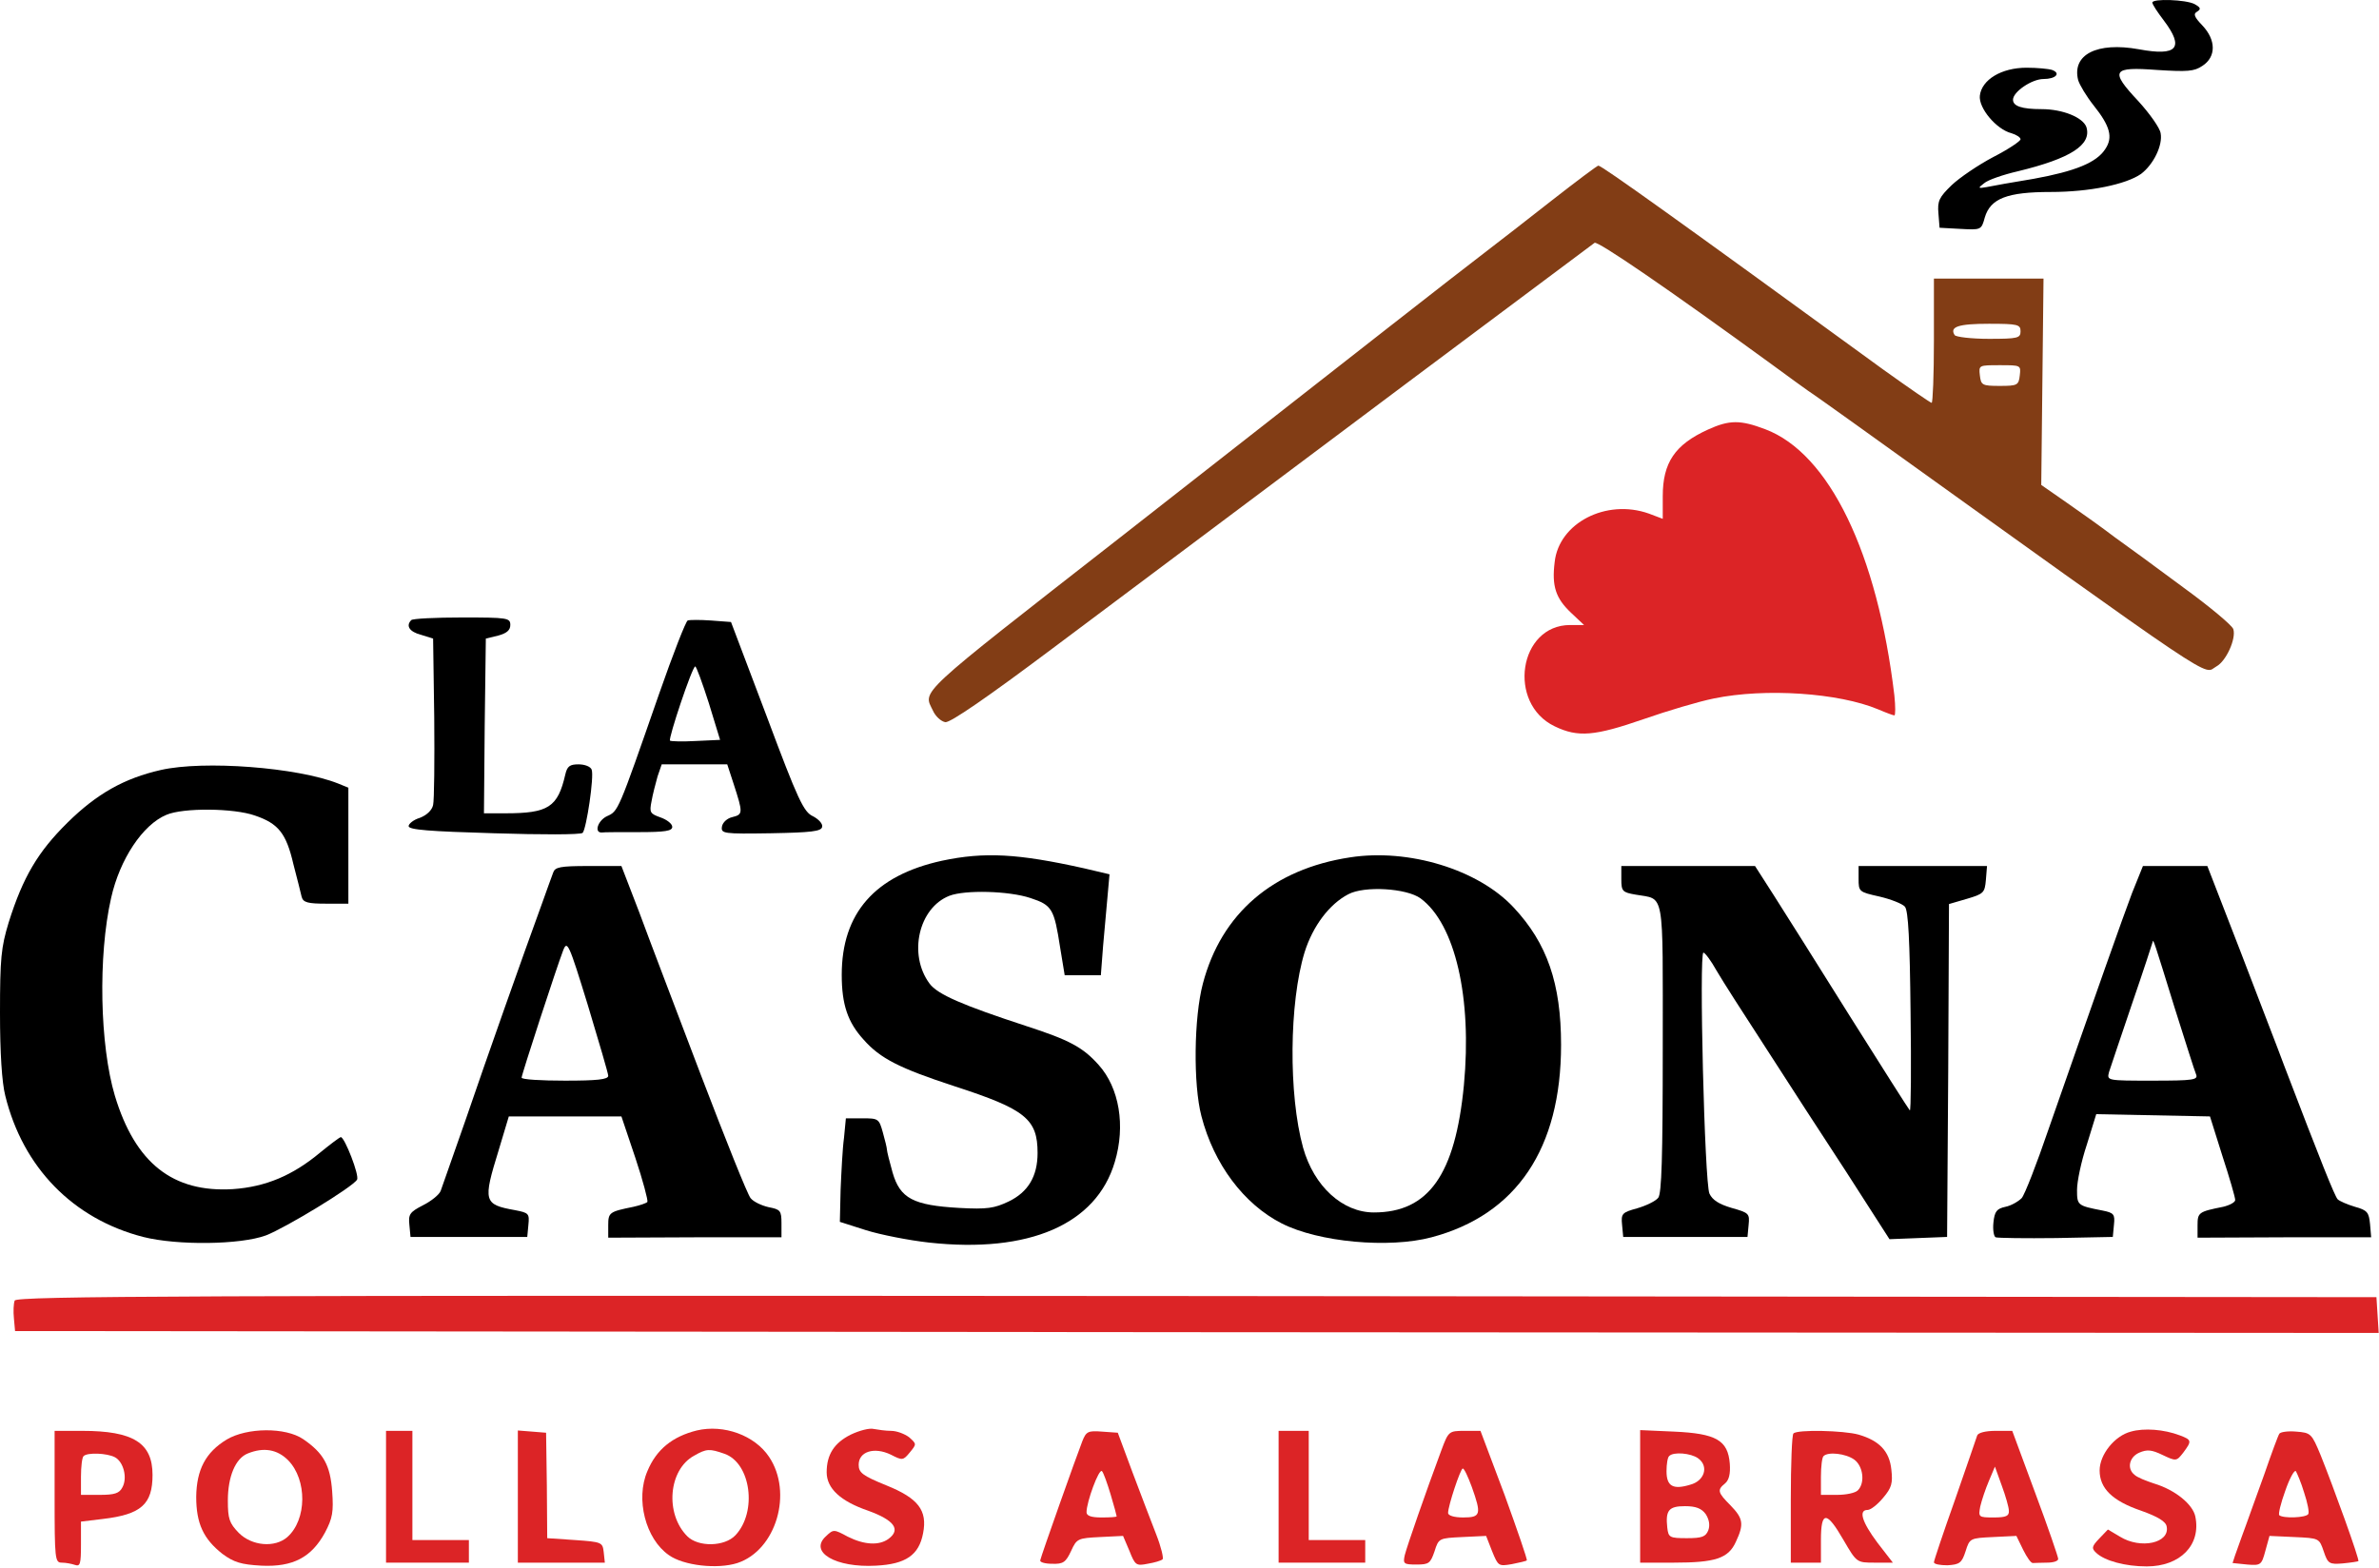
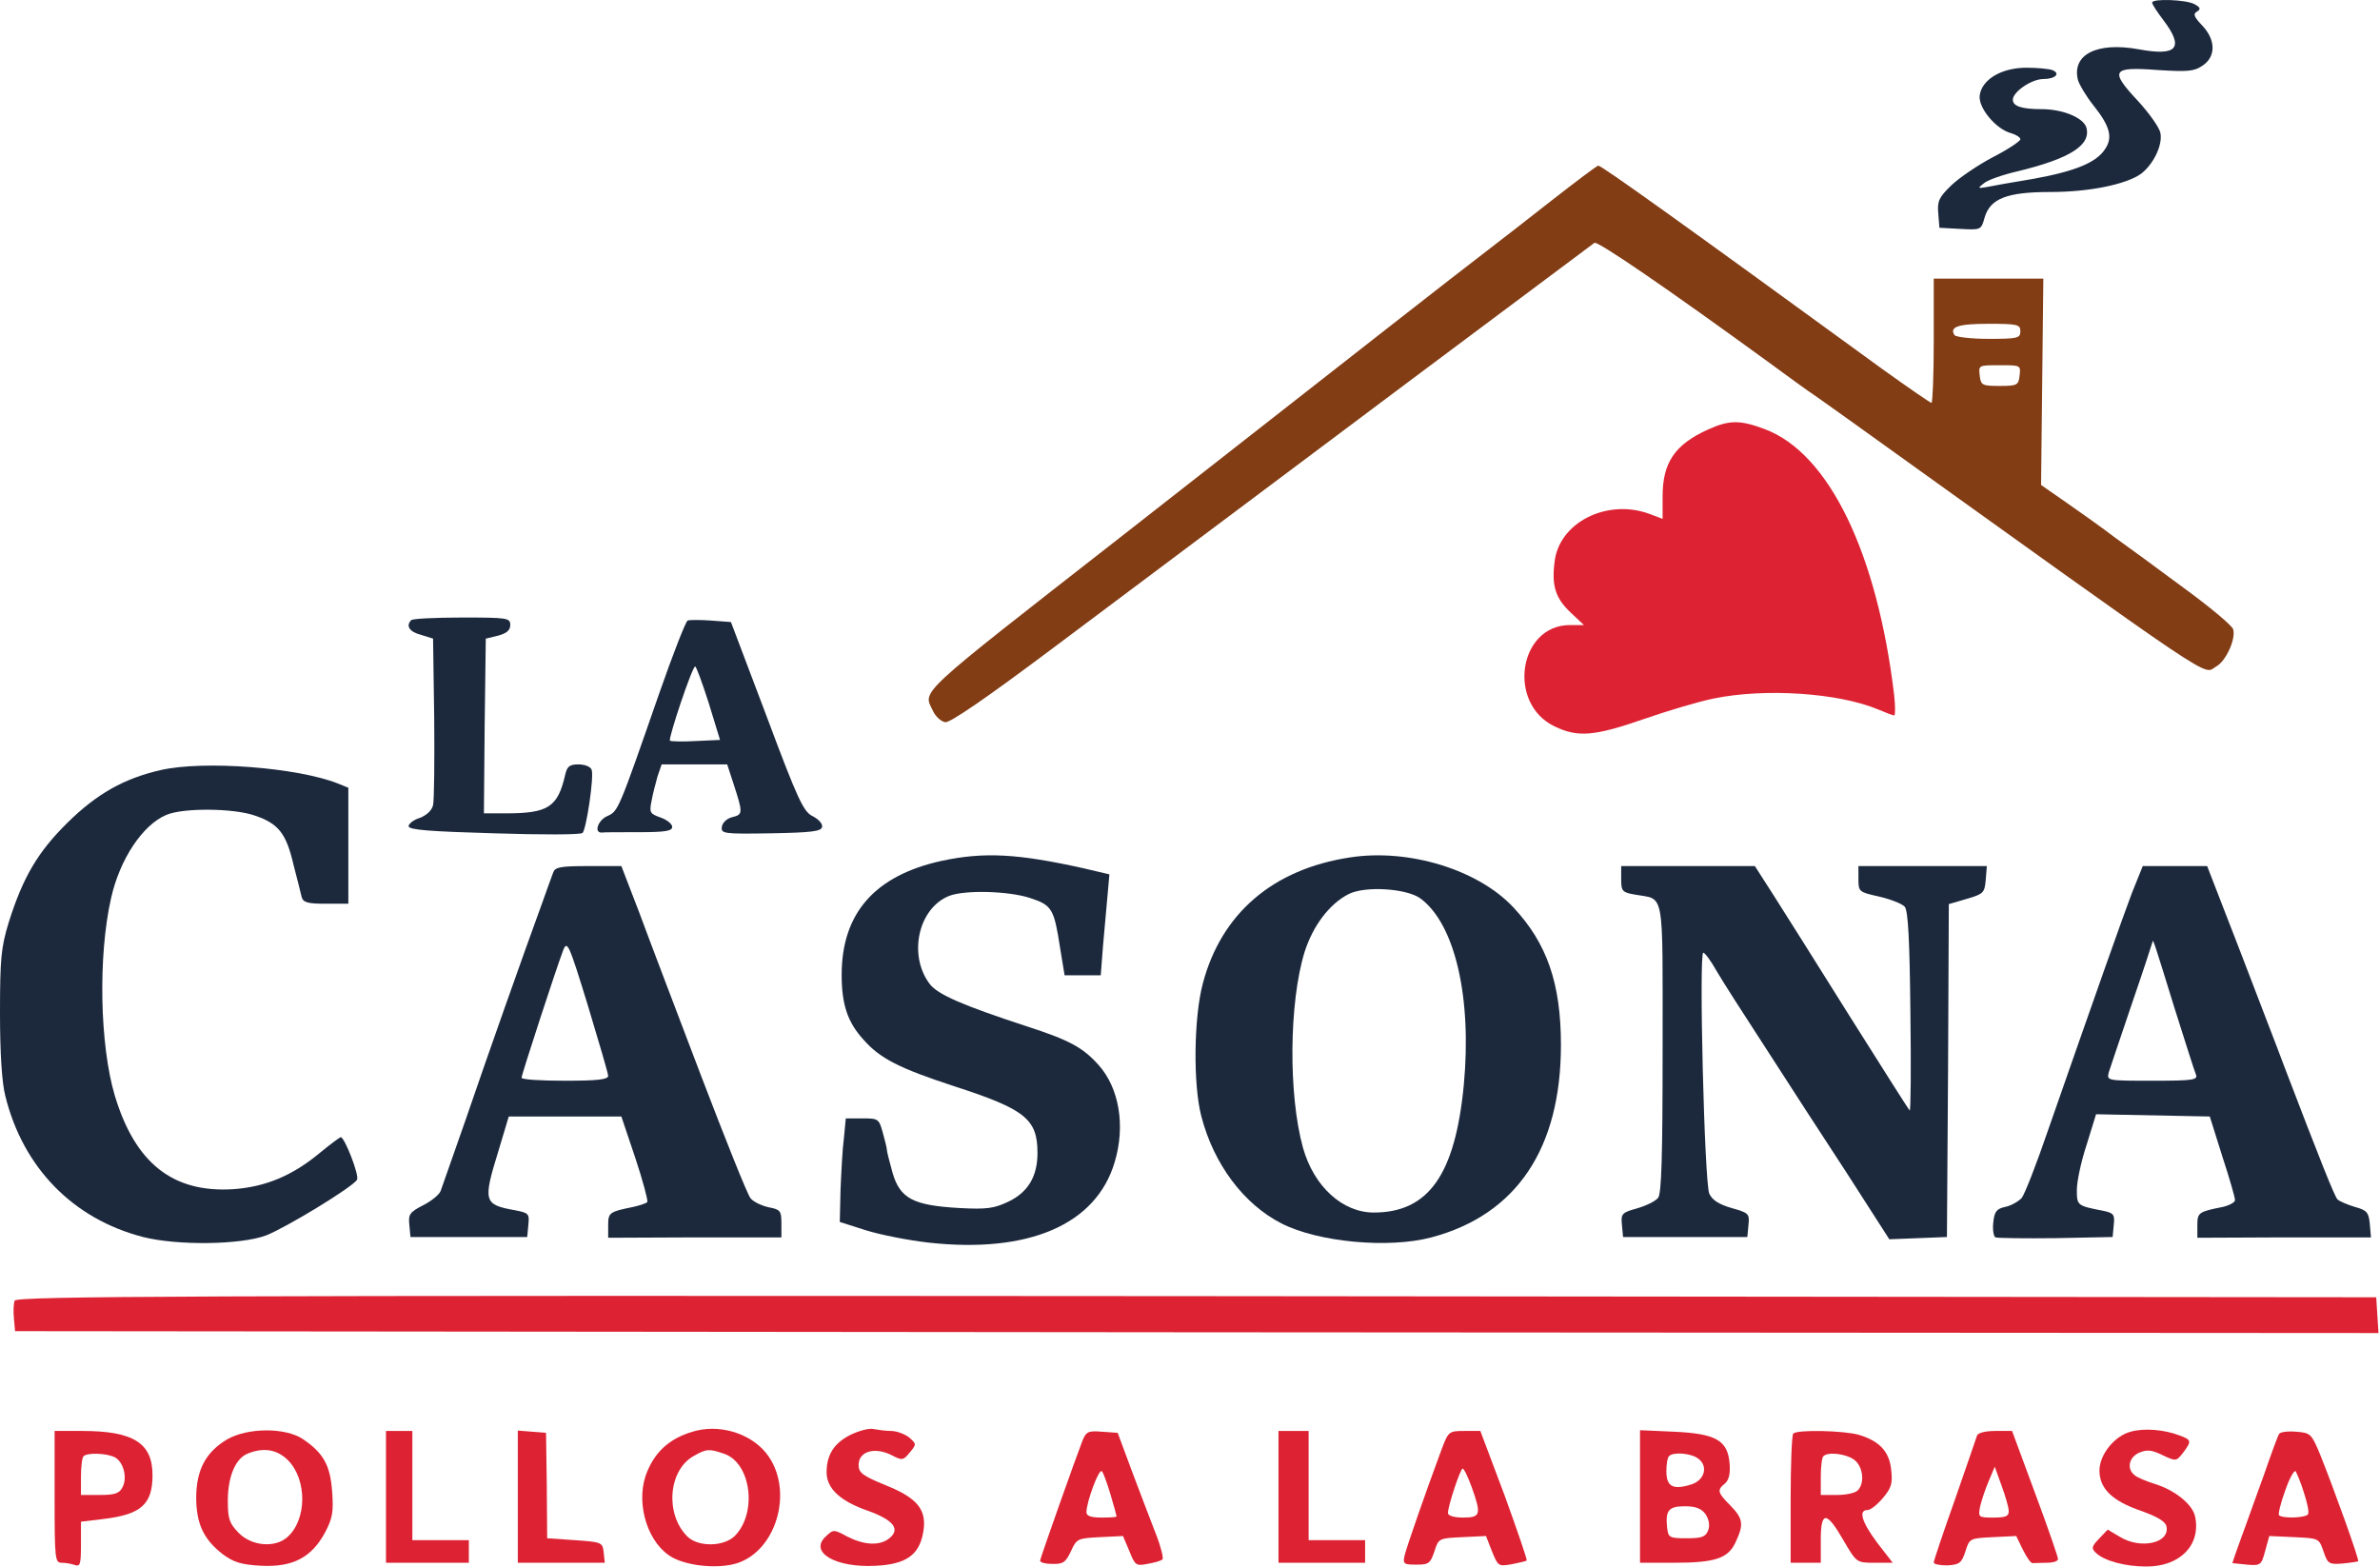
- <svg xmlns="http://www.w3.org/2000/svg" width="100%" height="100%" viewBox="0 0 2632 1734" version="1.1" xml:space="preserve" style="fill-rule:evenodd;clip-rule:evenodd;stroke-linejoin:round;stroke-miterlimit:2;">
-   <path d="M2381.25,2.843c0,2.083 5.833,10.833 12.5,19.583c23.333,30.833 15,40 -27.5,32.083c-46.25,-8.333 -74.167,5.833 -67.083,34.167c1.667,5.417 9.167,17.917 17.083,27.917c18.333,22.917 21.667,35.417 12.917,48.333c-9.583,15 -33.333,24.583 -79.167,32.917c-22.917,3.75 -46.25,7.917 -52.083,9.167c-9.583,1.667 -10,1.25 -2.917,-4.167c4.167,-3.75 21.25,-9.583 37.5,-13.333c58.333,-14.167 81.667,-29.167 75.833,-48.75c-3.75,-10.833 -26.25,-20 -49.583,-20c-22.083,0 -31.667,-3.333 -31.667,-10.417c0,-8.75 20.833,-22.917 33.75,-22.917c13.333,0 19.583,-6.25 9.583,-10c-3.75,-1.25 -16.25,-2.5 -28.333,-2.5c-27.917,0 -49.583,13.333 -51.667,30.833c-1.667,13.75 18.333,37.5 35,41.667c5.417,1.667 10,4.583 10,6.667c0,2.083 -13.75,11.25 -30,19.583c-16.667,8.75 -37.5,22.917 -46.25,31.25c-13.75,13.333 -15.833,17.5 -14.583,31.25l1.25,15.833l22.917,1.25c22.917,1.25 23.333,1.25 27.083,-12.5c6.25,-21.25 25,-28.333 72.917,-28.333c42.917,0 83.333,-8.333 100,-20c13.75,-10.417 24.167,-31.667 21.667,-45c-0.833,-5.833 -12.083,-21.667 -24.583,-35.417c-32.083,-34.167 -29.167,-38.333 20.833,-34.583c33.333,2.083 40.833,1.667 50,-4.583c15.417,-10 15,-28.75 0,-44.583c-9.167,-9.583 -10.417,-12.917 -5.833,-15.417c4.583,-2.917 3.75,-4.583 -2.917,-8.333c-9.583,-5 -46.667,-6.25 -46.667,-1.667Z" style="fill-rule:nonzero;" />
-   <path d="M1717.083,221.593c-27.083,21.25 -59.167,46.25 -71.25,55.417c-12.083,9.167 -62.5,48.333 -112.5,87.5c-95.833,75 -161.667,126.667 -295.417,231.25c-226.25,176.667 -216.667,167.917 -205.833,190.417c2.917,6.667 9.167,12.083 13.75,12.917c5.417,0.833 47.083,-27.917 118.75,-81.667c256.667,-192.5 595.417,-445.833 599.583,-448.75c3.75,-2.083 80,50 196.667,135c17.5,12.917 35.417,25.833 39.583,28.75c4.583,2.917 25,17.5 45.417,32.083c420,301.25 390.417,281.667 406.25,272.917c10.833,-5.833 22.083,-30.833 18.75,-41.25c-1.25,-4.167 -26.25,-25 -55.417,-46.25c-29.167,-21.667 -63.333,-46.667 -76.25,-55.833c-12.5,-9.583 -35.833,-26.25 -52.083,-37.5l-28.75,-20l2.5,-228.333l-121.25,0l0,68.75c0,37.917 -1.25,68.75 -2.5,68.75c-1.25,0 -25.417,-16.667 -53.333,-36.667c-228.333,-166.25 -311.667,-225.833 -315.417,-225.833c-1.25,0 -24.583,17.5 -51.25,38.333Zm518.333,145c0,7.5 -2.917,8.333 -35,8.333c-19.583,0 -36.667,-2.083 -37.917,-4.167c-5.833,-9.167 4.167,-12.5 37.917,-12.5c32.083,0 35,0.833 35,8.333Zm-0.833,48.75c-1.25,10.833 -2.5,11.667 -22.083,11.667c-19.583,0 -20.833,-0.833 -22.083,-11.667c-1.25,-11.25 -1.25,-11.25 22.083,-11.25c23.333,0 23.333,0 22.083,11.25Z" style="fill:#823d15;fill-rule:nonzero;" />
-   <path d="M1889.583,475.343c-36.667,16.667 -50,36.667 -50,73.75l0,25l-15.417,-5.833c-47.083,-16.667 -99.583,10.417 -104.167,53.75c-3.333,26.667 1.25,40 17.917,55.833l14.583,13.75l-15.417,0c-56.667,0 -70,86.667 -17.083,112.083c25.833,12.5 44.167,10.833 98.333,-7.917c26.25,-9.167 61.25,-19.583 77.917,-22.917c56.667,-11.667 137.917,-6.25 181.667,12.083c8.75,3.75 16.667,6.667 17.917,6.667c1.25,0 1.25,-10 0,-22.083c-18.75,-157.5 -72.083,-267.917 -142.917,-294.583c-27.5,-10.417 -39.583,-10.417 -63.333,0.417Z" style="fill:#dc2426;fill-rule:nonzero;" />
-   <path d="M455,686.176c-6.25,6.25 -2.083,12.917 10.833,16.25l13.333,4.167l1.25,87.083c0.417,48.333 0,91.667 -1.25,97.083c-1.25,5.833 -7.083,11.25 -14.583,14.167c-7.083,2.083 -12.5,6.667 -12.5,9.167c0,4.167 23.333,5.833 94.583,7.917c52.083,1.667 95.833,1.667 97.917,-0.417c4.167,-4.167 12.917,-62.5 10,-70c-1.25,-3.333 -7.5,-5.833 -14.583,-5.833c-9.583,0 -12.5,2.083 -14.583,11.25c-8.333,36.25 -18.75,42.917 -66.25,42.917l-23.75,0l0.833,-96.667l1.25,-96.667l13.75,-3.333c9.167,-2.5 13.333,-5.833 13.333,-11.667c0,-7.917 -2.917,-8.333 -53.333,-8.333c-29.583,0 -55,1.25 -56.25,2.917Z" style="fill-rule:nonzero;" />
-   <path d="M760.833,686.593c-2.083,0.833 -16.25,37.083 -31.667,81.25c-45.833,131.667 -45,129.583 -57.917,135.417c-10,5 -14.167,18.333 -5.417,17.917c1.667,-0.417 20,-0.417 40.417,-0.417c29.583,0 37.5,-1.25 37.5,-5.833c0,-3.333 -5.833,-7.917 -12.917,-10.417c-11.667,-4.167 -12.5,-5.417 -10,-17.917c1.25,-7.5 4.583,-20 6.667,-27.5l4.583,-13.333l72.5,0l7.083,21.667c10.417,32.083 10.417,33.75 -1.25,36.667c-5.833,1.25 -10.833,5.833 -11.667,10.417c-1.25,7.917 1.25,8.333 54.167,7.5c44.583,-0.833 55.833,-2.083 56.667,-7.083c0.833,-3.333 -3.75,-8.333 -10,-11.667c-10.417,-4.583 -16.667,-17.917 -51.25,-110.417l-39.583,-104.583l-22.083,-1.667c-12.083,-0.833 -23.75,-0.833 -25.833,0Zm23.333,91.25l12.5,40.833l-27.083,1.25c-14.583,0.833 -27.5,0.417 -28.333,-0.417c-2.083,-2.083 24.583,-82.083 27.917,-82.083c1.25,0 7.917,18.333 15,40.417Z" style="fill-rule:nonzero;" />
-   <path d="M177.917,852.009c-40.417,9.167 -70.833,26.25 -103.333,58.333c-32.5,32.083 -49.167,60 -65,110.417c-8.333,27.5 -9.583,39.583 -9.583,100c0,44.167 2.083,77.083 5.833,91.667c19.583,79.583 75,136.25 152.5,156.25c37.917,9.583 107.5,8.75 135.833,-1.667c21.667,-8.333 95.833,-53.333 100.833,-61.667c2.917,-4.583 -13.75,-47.083 -17.917,-47.083c-1.25,0 -11.667,7.917 -22.917,17.083c-30.417,25.417 -60.417,37.917 -96.25,40.417c-66.667,4.167 -108.333,-28.75 -130.833,-103.333c-16.667,-55.833 -18.75,-154.583 -4.167,-218.75c9.583,-42.917 35,-81.25 61.25,-92.083c18.333,-7.917 74.583,-7.5 97.917,0.833c25.833,8.75 34.583,19.583 42.5,53.75c4.167,15.833 8.333,32.5 9.167,36.25c1.667,6.25 7.083,7.5 27.083,7.5l24.583,0l0,-128.333l-11.25,-4.583c-45,-17.917 -148.75,-25.833 -196.25,-15Z" style="fill-rule:nonzero;" />
-   <path d="M1042.083,952.426c-74.167,16.25 -110.833,57.917 -110.833,126.25c0,32.917 6.667,52.5 24.167,71.667c18.333,20.833 39.583,31.667 100.833,51.667c78.333,25.417 91.667,36.25 91.667,73.75c0,25.833 -10.417,43.333 -32.083,53.75c-15.833,7.5 -23.75,8.75 -54.583,7.083c-50.833,-2.917 -65.417,-10.417 -73.75,-39.167c-3.333,-12.083 -6.25,-23.333 -6.25,-25.417c0,-1.667 -2.083,-10.417 -4.583,-19.167c-4.167,-15 -5,-15.417 -22.5,-15.417l-18.333,0l-2.083,21.667c-1.667,12.083 -2.917,37.917 -3.75,57.5l-0.833,35.417l28.75,9.167c15.833,5 47.5,11.25 70,13.75c110.417,12.083 185,-20 205.417,-89.167c12.083,-40 5,-82.083 -17.917,-107.5c-17.5,-19.583 -32.5,-27.5 -80,-42.917c-70,-22.917 -98.333,-35 -107.083,-47.083c-23.75,-32.083 -12.083,-83.75 22.083,-97.083c17.5,-6.667 65.833,-5.417 89.583,2.5c24.167,7.917 26.25,12.083 32.917,55l5,30.417l40,0l2.5,-32.5c1.667,-17.5 3.75,-42.5 5,-55.833l2.083,-23.333l-28.333,-6.667c-72.917,-16.25 -110,-18.333 -157.083,-8.333Z" style="fill-rule:nonzero;" />
-   <path d="M1493.75,948.676c-85.417,12.917 -142.5,62.083 -162.917,139.583c-10,37.5 -10.833,111.667 -1.667,146.667c13.75,53.333 47.083,97.5 88.75,118.75c40.833,20.833 118.75,27.917 165.833,15.417c94.167,-25 143.333,-98.333 143.333,-212.917c0,-67.917 -15.417,-112.5 -52.5,-152.083c-39.167,-42.083 -116.25,-65.417 -180.833,-55.417Zm77.917,45.417c38.333,28.333 57.083,110 47.917,206.667c-9.583,99.167 -39.167,140.833 -99.583,140.833c-34.583,0 -66.25,-28.75 -78.333,-71.667c-16.25,-58.75 -15.417,-160.417 1.667,-216.25c9.167,-29.167 27.5,-53.333 48.333,-64.167c17.917,-9.583 64.583,-6.667 80,4.583Z" style="fill-rule:nonzero;" />
-   <path d="M612.083,965.343c-1.667,4.167 -7.083,19.583 -12.5,34.583c-20.417,55.833 -61.25,171.25 -84.583,239.583c-13.75,38.75 -25.833,74.167 -27.5,78.333c-1.667,4.167 -10.417,11.25 -19.583,15.833c-14.583,7.5 -16.25,10 -15,21.667l1.25,13.333l129.167,0l1.25,-13.333c1.25,-12.5 0.417,-13.333 -14.583,-16.25c-35,-6.25 -35.833,-9.583 -18.333,-66.25l11.25,-37.5l124.583,0l15.417,45.833c8.333,25 14.167,47.083 13.333,48.75c-0.833,1.25 -7.917,3.75 -15.417,5.417c-26.667,5.417 -27.917,6.25 -27.917,20.417l0,13.75l95.833,-0.417l95.833,0l0,-15.417c0,-14.167 -1.25,-15.417 -14.167,-17.917c-7.5,-1.667 -16.667,-5.833 -20,-10c-3.333,-3.75 -27.917,-65.417 -55,-136.25c-27.083,-71.25 -57.917,-152.083 -68.333,-180.417l-19.583,-50.833l-36.667,0c-31.25,0 -36.667,1.25 -38.75,7.083Zm60.833,225c0,4.167 -12.5,5.417 -47.917,5.417c-26.25,0 -47.917,-1.25 -47.917,-3.333c0,-3.333 38.75,-122.083 45.833,-140.417c4.583,-12.083 6.25,-8.75 27.5,60.417c12.083,40 22.5,75.417 22.5,77.917Z" style="fill-rule:nonzero;" />
-   <path d="M1793.75,972.843c0,13.333 1.25,14.583 15.833,17.083c32.5,5.833 30,-8.333 30,169.583c0,121.667 -1.25,161.25 -5,165.833c-2.917,3.75 -13.333,8.75 -23.333,11.667c-16.667,4.583 -17.917,5.833 -16.667,18.333l1.25,13.333l137.5,0l1.25,-13.333c1.25,-12.5 0.417,-13.333 -18.75,-18.75c-14.167,-4.167 -21.25,-8.75 -24.583,-15.833c-5.417,-11.667 -11.667,-266.667 -6.667,-266.667c1.667,0 8.333,8.75 14.583,20c6.25,10.833 30.833,49.167 54.167,85c23.333,36.25 63.75,98.75 90,138.75l47.083,73.333l32.083,-1.25l31.667,-1.25l1.25,-184.167l0.833,-184.167l20,-5.833c18.333,-5.417 19.583,-6.667 20.833,-20.833l1.25,-15.417l-142.083,0l0,14.167c0,14.167 0.417,14.583 22.917,19.583c12.5,2.917 25.417,7.917 28.333,11.25c3.75,4.583 5.417,37.083 6.25,117.083c0.833,60.833 0.417,109.583 -0.833,108.333c-1.25,-1.25 -30.833,-47.917 -66.25,-104.167c-35,-55.833 -72.917,-116.25 -84.167,-133.75l-20.833,-32.5l-147.917,0l0,14.583Z" style="fill-rule:nonzero;" />
-   <path d="M2358.75,988.259c-10.833,28.75 -37.5,104.167 -92.5,261.667c-12.917,37.917 -26.25,72.083 -29.583,75.833c-3.75,3.75 -11.667,8.333 -17.917,9.583c-9.583,2.083 -12.083,5 -13.333,17.5c-0.833,7.917 0.417,15.417 2.5,16.25c2.5,0.833 32.917,1.25 67.083,0.833l62.5,-1.25l1.25,-13.333c1.25,-11.667 0,-13.333 -12.5,-15.833c-27.917,-5.417 -28.333,-5.833 -28.333,-22.917c0,-9.167 4.583,-31.25 10.833,-50l10.417,-33.75l125.833,2.5l13.75,43.75c7.917,24.167 14.167,45.833 14.167,48.75c0,2.5 -6.25,5.833 -13.333,7.5c-27.083,5.417 -28.333,6.25 -28.333,20.417l0,13.75l95.833,-0.417l96.25,0l-1.25,-14.583c-1.25,-12.917 -2.917,-15.417 -16.667,-19.167c-8.333,-2.5 -17.083,-6.25 -19.167,-8.333c-3.333,-3.75 -17.917,-40 -59.167,-147.917c-6.25,-17.083 -28.333,-73.75 -48.333,-126.25l-36.667,-94.583l-71.25,0l-12.083,30Zm47.083,126.667c11.667,36.667 22.083,70 23.75,73.75c2.5,6.25 -2.5,7.083 -48.333,7.083c-50.417,0 -50.417,0 -47.917,-9.583c1.667,-5 12.917,-38.75 25.417,-75.417c12.5,-36.25 22.5,-67.083 22.917,-68.75c0.417,-3.75 1.667,0 24.167,72.917Z" style="fill-rule:nonzero;" />
-   <path d="M16.25,1439.093c-1.25,3.333 -1.667,12.083 -0.833,20l1.25,13.75l1307.5,1.25l1307.5,0.833l-1.25,-19.583l-1.25,-20l-1305.417,-1.25c-1118.333,-0.833 -1305.417,0 -1307.5,5Z" style="fill:#dc2426;fill-rule:nonzero;" />
-   <path d="M770.833,1582.843c-26.667,6.667 -44.583,20.833 -54.583,45c-13.333,30.833 -2.083,75 23.75,92.917c16.25,11.667 53.75,15.833 75.833,8.75c42.917,-14.167 61.667,-77.917 35,-117.5c-15.833,-23.75 -50,-36.25 -80,-29.167Zm30.833,25.833c29.167,10.417 36.25,64.167 12.083,90c-12.083,12.917 -41.25,13.333 -53.333,1.25c-25,-25 -20.833,-73.75 7.5,-89.167c13.75,-7.917 17.083,-7.917 33.75,-2.083Z" style="fill:#dc2426;fill-rule:nonzero;" />
-   <path d="M941.25,1587.426c-18.333,9.167 -26.667,22.083 -26.667,41.667c0,17.917 15.417,32.083 45.833,42.5c28.75,10.417 36.667,20.833 22.5,31.25c-10.417,7.5 -26.667,6.667 -45,-2.5c-15.417,-8.333 -15.833,-8.333 -24.167,-0.417c-19.167,17.5 10.833,35 55.417,32.5c32.917,-1.667 47.5,-11.667 52.083,-35.833c5,-25.417 -5.417,-38.75 -40.417,-52.917c-26.667,-10.833 -30.833,-14.167 -30.833,-22.917c0,-14.583 17.083,-20 35.417,-11.25c12.917,6.667 13.75,6.667 21.25,-2.5c7.5,-9.167 7.5,-9.167 -0.833,-16.667c-5,-3.75 -13.75,-7.083 -20,-7.083c-5.833,0 -14.583,-1.25 -19.167,-2.083c-4.583,-1.25 -15.833,1.667 -25.417,6.25Z" style="fill:#dc2426;fill-rule:nonzero;" />
-   <path d="M2357.5,1584.093c-17.917,4.583 -34.583,25.417 -34.583,42.917c0,20 14.167,33.75 45.833,44.583c18.75,6.667 27.5,12.083 28.333,17.5c3.75,18.333 -28.75,25.417 -51.667,11.25l-13.333,-7.917l-9.583,10c-8.333,8.75 -8.75,10.833 -3.333,15.833c9.167,8.75 32.083,15 55.833,15c37.083,0 60.417,-23.75 53.75,-55.417c-2.917,-13.333 -22.083,-29.167 -45.417,-36.25c-9.167,-2.917 -19.167,-7.083 -21.667,-9.583c-8.75,-6.667 -6.25,-19.583 5,-24.583c8.75,-3.75 13.75,-3.333 25.833,2.5c15,7.083 15.417,7.083 22.917,-2.5c9.583,-12.917 9.583,-14.167 -3.75,-19.167c-17.5,-6.667 -39.583,-8.333 -54.167,-4.167Z" style="fill:#dc2426;fill-rule:nonzero;" />
-   <path d="M60.417,1656.176c0,69.167 0.417,72.917 7.917,72.917c4.583,0 10.833,1.25 14.583,2.5c5.833,2.083 6.667,-1.25 6.667,-22.5l0,-25.417l24.167,-2.917c42.5,-5 55,-16.25 55,-48.75c0,-35.417 -21.25,-48.75 -77.917,-48.75l-30.417,0l0,72.917Zm66.667,-43.75c9.583,5 14.167,22.917 8.333,33.333c-3.333,6.667 -8.75,8.333 -25,8.333l-20.833,0l0,-20c0,-11.25 1.25,-21.667 2.917,-22.917c4.167,-4.167 25.833,-3.333 34.583,1.25Z" style="fill:#dc2426;fill-rule:nonzero;" />
-   <path d="M250.833,1592.843c-23.333,14.167 -33.333,33.333 -33.75,63.333c0,29.583 7.917,46.667 29.167,63.333c12.5,9.167 20.417,11.667 42.917,12.917c35,1.667 55.417,-9.167 70.417,-36.667c8.333,-15.833 9.583,-22.917 7.917,-45.417c-2.083,-29.167 -9.583,-42.5 -32.083,-57.917c-19.583,-13.333 -62.083,-12.917 -84.583,0.417Zm67.917,22.917c21.25,21.667 20.833,65.833 -0.833,85c-13.75,12.083 -39.167,10 -53.75,-4.583c-10.417,-10.833 -12.083,-15.417 -12.083,-35.833c0,-26.25 8.333,-46.667 22.083,-52.083c17.5,-7.083 32.5,-4.583 44.583,7.5Z" style="fill:#dc2426;fill-rule:nonzero;" />
-   <path d="M427.083,1583.259l0,145.833l91.667,0l0,-25l-62.5,0l0,-120.833l-29.167,0Z" style="fill:#dc2426;fill-rule:nonzero;" />
-   <path d="M572.917,1582.843l0,146.25l96.25,0l-1.25,-11.667c-1.25,-10.833 -2.083,-11.25 -31.667,-13.333l-30.833,-2.083l-0.417,-58.333l-0.833,-58.333l-15.417,-1.25l-15.833,-1.25Z" style="fill:#dc2426;fill-rule:nonzero;" />
-   <path d="M1197.5,1594.509c-6.25,15.833 -45.833,127.5 -46.667,132.083c-0.417,2.083 5.417,3.75 13.333,3.75c12.083,0.417 15,-1.667 20.833,-14.167c6.25,-13.75 7.5,-14.167 32.083,-15.417l25.417,-1.25l7.083,16.667c6.25,15.833 7.5,16.667 20,14.167c7.5,-1.25 15,-3.333 16.667,-5c1.25,-1.25 -1.667,-13.75 -7.083,-27.5c-5.417,-13.75 -17.083,-44.583 -26.25,-68.75l-16.25,-43.75l-17.5,-1.25c-15.417,-1.25 -17.5,0 -21.667,10.417Zm31.25,59.167c3.75,12.5 6.667,23.333 6.667,24.167c0,0.833 -7.5,1.25 -16.667,1.25c-11.25,0 -16.667,-1.667 -16.667,-5.833c0,-11.25 13.75,-48.75 17.083,-45.417c1.667,1.667 5.833,13.333 9.583,25.833Z" style="fill:#dc2426;fill-rule:nonzero;" />
-   <path d="M1414.583,1583.259l0,145.833l95.833,0l0,-25l-62.5,0l0,-120.833l-33.333,0Z" style="fill:#dc2426;fill-rule:nonzero;" />
-   <path d="M1594.583,1604.926c-17.5,47.083 -37.917,105.833 -40.417,115.833c-2.083,9.583 -1.25,10.417 12.917,10.417c13.75,0 15.417,-1.25 20,-14.583c4.583,-14.583 5,-14.583 30.833,-15.833l26.25,-1.25l6.667,17.083c6.667,16.25 7.083,16.667 21.667,14.167c8.333,-1.667 15.833,-3.333 16.667,-4.167c0.833,-0.833 -10.417,-33.333 -24.583,-72.5l-26.667,-70.833l-17.5,0c-17.5,0 -17.917,0.417 -25.833,21.667Zm33.75,40.417c10.833,30.417 10,33.75 -9.583,33.75c-10,0 -16.667,-2.083 -16.667,-5c0,-7.917 13.75,-49.167 16.25,-49.167c1.667,0 5.833,9.167 10,20.417Z" style="fill:#dc2426;fill-rule:nonzero;" />
-   <path d="M1814.583,1582.426l0,146.667l37.083,0c45.833,0 60.417,-4.583 68.75,-22.917c9.167,-19.583 8.333,-25.833 -5.833,-40.417c-14.167,-14.167 -15,-17.083 -6.25,-24.167c4.583,-3.75 6.25,-10.833 5.417,-22.083c-2.083,-25.833 -15,-33.333 -61.667,-35.417l-37.5,-1.667Zm64.167,31.25c12.083,8.75 7.083,25 -8.75,29.167c-19.167,5.833 -26.25,1.667 -26.25,-15c0,-7.917 1.25,-15.417 2.917,-16.667c4.583,-5 24.167,-3.333 32.083,2.5Zm8.333,61.667c3.75,5.833 5,12.083 2.917,17.917c-2.917,7.083 -6.667,8.75 -23.75,8.75c-19.167,0 -20.417,-0.833 -21.667,-11.667c-2.083,-19.167 1.667,-23.75 19.583,-23.75c12.083,0 18.333,2.5 22.917,8.75Z" style="fill:#dc2426;fill-rule:nonzero;" />
-   <path d="M1984.167,1586.176c-1.667,1.25 -2.917,34.167 -2.917,72.917l0,70l33.333,0l0,-25c0,-32.5 6.25,-32.5 25,0c14.583,25 14.583,25 34.583,25l20,0l-17.083,-22.083c-17.083,-22.917 -21.25,-36.25 -10.833,-36.25c3.333,0 10.833,-5.833 17.083,-13.333c9.583,-11.25 10.833,-16.25 9.167,-31.25c-2.083,-20.417 -13.333,-32.083 -36.25,-38.75c-16.25,-4.583 -67.917,-5.833 -72.083,-1.25Zm67.083,28.75c10,7.083 12.5,25.833 4.167,34.167c-2.917,2.917 -12.917,5 -22.917,5l-17.917,0l0,-20c0,-11.25 1.25,-21.667 2.917,-22.917c5,-5 24.167,-2.917 33.75,3.75Z" style="fill:#dc2426;fill-rule:nonzero;" />
-   <path d="M2187.5,1588.259c-0.833,2.917 -12.083,35 -24.583,71.25c-12.917,36.25 -23.333,67.5 -23.333,69.167c0,2.083 6.667,3.333 15,3.333c13.333,-0.833 15.833,-2.5 20,-15.417c4.583,-14.583 5,-14.583 30.417,-15.833l25.833,-1.25l7.5,15.417c4.167,8.333 8.75,15 10.833,14.583c1.667,0 8.75,-0.417 15.417,-0.417c7.083,0 12.5,-1.667 12.5,-4.167c0,-2.083 -11.25,-35 -25.417,-72.917l-25.417,-68.75l-18.333,0c-11.25,0 -19.167,2.083 -20.417,5Zm35,83.333c0.417,5.833 -2.917,7.5 -16.667,7.5c-17.083,0 -17.083,-0.417 -15,-12.083c1.667,-7.083 5.833,-19.583 9.583,-28.333l6.667,-15.833l7.5,20.833c4.167,11.25 7.917,24.167 7.917,27.917Z" style="fill:#dc2426;fill-rule:nonzero;" />
-   <path d="M2521.667,1586.593c-1.25,1.667 -8.75,22.083 -16.667,45c-8.333,22.5 -19.167,53.75 -25,69.167c-5.833,15.833 -10,28.333 -10,28.75c0.417,0 7.917,0.833 16.25,1.667c15,1.25 15.833,0.417 20,-15l4.583,-16.667l27.5,1.25c27.5,1.25 27.5,1.25 32.5,15.833c4.583,13.75 6.25,14.583 21.25,13.333c8.75,-0.833 16.667,-2.083 17.083,-2.5c1.667,-1.25 -27.917,-82.917 -41.667,-117.083c-10,-24.167 -10.833,-25 -27.083,-26.25c-9.167,-0.833 -17.917,0.417 -18.75,2.5Zm27.5,65c3.75,11.25 5.833,21.667 4.583,23.75c-2.5,4.167 -27.917,5 -32.083,1.25c-1.25,-1.25 1.667,-13.333 6.667,-27.083c4.583,-13.333 10,-23.333 11.667,-21.667c1.25,2.083 5.833,12.5 9.167,23.75Z" style="fill:#dc2426;fill-rule:nonzero;" />
+ <svg xmlns="http://www.w3.org/2000/svg" width="100%" height="100%" viewBox="0 0 632 416" version="1.1" xml:space="preserve" style="fill-rule:evenodd;clip-rule:evenodd;stroke-linejoin:round;stroke-miterlimit:2;">
+   <g transform="matrix(1,0,0,1,-175.5,-263.0177)">
+     <g transform="matrix(0.1,0,0,-0.1,0,958)">
+       <path d="M7470,6943C7470,6938 7484,6917 7500,6896C7556,6822 7536,6800 7434,6819C7323,6839 7256,6805 7273,6737C7277,6724 7295,6694 7314,6670C7358,6615 7366,6585 7345,6554C7322,6518 7265,6495 7155,6475C7100,6466 7044,6456 7030,6453C7007,6449 7006,6450 7023,6463C7033,6472 7074,6486 7113,6495C7253,6529 7309,6565 7295,6612C7286,6638 7232,6660 7176,6660C7123,6660 7100,6668 7100,6685C7100,6706 7150,6740 7181,6740C7213,6740 7228,6755 7204,6764C7195,6767 7165,6770 7136,6770C7069,6770 7017,6738 7012,6696C7008,6663 7056,6606 7096,6596C7109,6592 7120,6585 7120,6580C7120,6575 7087,6553 7048,6533C7008,6512 6958,6478 6937,6458C6904,6426 6899,6416 6902,6383L6905,6345L6960,6342C7015,6339 7016,6339 7025,6372C7040,6423 7085,6440 7200,6440C7303,6440 7400,6460 7440,6488C7473,6513 7498,6564 7492,6596C7490,6610 7463,6648 7433,6681C7356,6763 7363,6773 7483,6764C7563,6759 7581,6760 7603,6775C7640,6799 7639,6844 7603,6882C7581,6905 7578,6913 7589,6919C7600,6926 7598,6930 7582,6939C7559,6951 7470,6954 7470,6943Z" style="fill:rgb(28,41,61);fill-rule:nonzero;" />
+     </g>
+     <g transform="matrix(0.1,0,0,-0.1,0,958)">
+       <path d="M5876,6418C5811,6367 5734,6307 5705,6285C5676,6263 5555,6169 5435,6075C5205,5895 5047,5771 4726,5520C4183,5096 4206,5117 4232,5063C4239,5047 4254,5034 4265,5032C4278,5030 4378,5099 4550,5228C5166,5690 5979,6298 5989,6305C5998,6310 6181,6185 6461,5981C6503,5950 6546,5919 6556,5912C6567,5905 6616,5870 6665,5835C7673,5112 7602,5159 7640,5180C7666,5194 7693,5254 7685,5279C7682,5289 7622,5339 7552,5390C7482,5442 7400,5502 7369,5524C7339,5547 7283,5587 7244,5614L7175,5662L7181,6210L6890,6210L6890,6045C6890,5954 6887,5880 6884,5880C6881,5880 6823,5920 6756,5968C6208,6367 6008,6510 5999,6510C5996,6510 5940,6468 5876,6418ZM7120,6070C7120,6052 7113,6050 7036,6050C6989,6050 6948,6055 6945,6060C6931,6082 6955,6090 7036,6090C7113,6090 7120,6088 7120,6070ZM7118,5953C7115,5927 7112,5925 7065,5925C7018,5925 7015,5927 7012,5953C7009,5980 7009,5980 7065,5980C7121,5980 7121,5980 7118,5953Z" style="fill:rgb(130,61,21);fill-rule:nonzero;" />
+     </g>
+     <g transform="matrix(0.1,0,0,-0.1,0,958)">
+       <path d="M6290,5809C6202,5769 6170,5721 6170,5632L6170,5572L6133,5586C6020,5626 5894,5561 5883,5457C5875,5393 5886,5361 5926,5323L5961,5290L5924,5290C5788,5290 5756,5082 5883,5021C5945,4991 5989,4995 6119,5040C6182,5062 6266,5087 6306,5095C6442,5123 6637,5110 6742,5066C6763,5057 6782,5050 6785,5050C6788,5050 6788,5074 6785,5103C6740,5481 6612,5746 6442,5810C6376,5835 6347,5835 6290,5809Z" style="fill:rgb(221,35,51);fill-rule:nonzero;" />
+     </g>
+     <g transform="matrix(0.1,0,0,-0.1,0,958)">
+       <path d="M2847,5303C2832,5288 2842,5272 2873,5264L2905,5254L2908,5045C2909,4929 2908,4825 2905,4812C2902,4798 2888,4785 2870,4778C2853,4773 2840,4762 2840,4756C2840,4746 2896,4742 3067,4737C3192,4733 3297,4733 3302,4738C3312,4748 3333,4888 3326,4906C3323,4914 3308,4920 3291,4920C3268,4920 3261,4915 3256,4893C3236,4806 3211,4790 3097,4790L3040,4790L3042,5022L3045,5254L3078,5262C3100,5268 3110,5276 3110,5290C3110,5309 3103,5310 2982,5310C2911,5310 2850,5307 2847,5303Z" style="fill:rgb(28,41,61);fill-rule:nonzero;" />
+     </g>
+     <g transform="matrix(0.1,0,0,-0.1,0,958)">
+       <path d="M3581,5302C3576,5300 3542,5213 3505,5107C3395,4791 3397,4796 3366,4782C3342,4770 3332,4738 3353,4739C3357,4740 3401,4740 3450,4740C3521,4740 3540,4743 3540,4754C3540,4762 3526,4773 3509,4779C3481,4789 3479,4792 3485,4822C3488,4840 3496,4870 3501,4888L3512,4920L3686,4920L3703,4868C3728,4791 3728,4787 3700,4780C3686,4777 3674,4766 3672,4755C3669,4736 3675,4735 3802,4737C3909,4739 3936,4742 3938,4754C3940,4762 3929,4774 3914,4782C3889,4793 3874,4825 3791,5047L3696,5298L3643,5302C3614,5304 3586,5304 3581,5302ZM3637,5083L3667,4985L3602,4982C3567,4980 3536,4981 3534,4983C3529,4988 3593,5180 3601,5180C3604,5180 3620,5136 3637,5083Z" style="fill:rgb(28,41,61);fill-rule:nonzero;" />
+     </g>
+     <g transform="matrix(0.1,0,0,-0.1,0,958)">
+       <path d="M2182,4905C2085,4883 2012,4842 1934,4765C1856,4688 1816,4621 1778,4500C1758,4434 1755,4405 1755,4260C1755,4154 1760,4075 1769,4040C1816,3849 1949,3713 2135,3665C2226,3642 2393,3644 2461,3669C2513,3689 2691,3797 2703,3817C2710,3828 2670,3930 2660,3930C2657,3930 2632,3911 2605,3889C2532,3828 2460,3798 2374,3792C2214,3782 2114,3861 2060,4040C2020,4174 2015,4411 2050,4565C2073,4668 2134,4760 2197,4786C2241,4805 2376,4804 2432,4784C2494,4763 2515,4737 2534,4655C2544,4617 2554,4577 2556,4568C2560,4553 2573,4550 2621,4550L2680,4550L2680,4858L2653,4869C2545,4912 2296,4931 2182,4905Z" style="fill:rgb(28,41,61);fill-rule:nonzero;" />
+     </g>
+     <g transform="matrix(0.1,0,0,-0.1,0,958)">
+       <path d="M4256,4664C4078,4625 3990,4525 3990,4361C3990,4282 4006,4235 4048,4189C4092,4139 4143,4113 4290,4065C4478,4004 4510,3978 4510,3888C4510,3826 4485,3784 4433,3759C4395,3741 4376,3738 4302,3742C4180,3749 4145,3767 4125,3836C4117,3865 4110,3892 4110,3897C4110,3901 4105,3922 4099,3943C4089,3979 4087,3980 4045,3980L4001,3980L3996,3928C3992,3899 3989,3837 3987,3790L3985,3705L4054,3683C4092,3671 4168,3656 4222,3650C4487,3621 4666,3698 4715,3864C4744,3960 4727,4061 4672,4122C4630,4169 4594,4188 4480,4225C4312,4280 4244,4309 4223,4338C4166,4415 4194,4539 4276,4571C4318,4587 4434,4584 4491,4565C4549,4546 4554,4536 4570,4433L4582,4360L4678,4360L4684,4438C4688,4480 4693,4540 4696,4572L4701,4628L4633,4644C4458,4683 4369,4688 4256,4664Z" style="fill:rgb(28,41,61);fill-rule:nonzero;" />
+     </g>
+     <g transform="matrix(0.1,0,0,-0.1,0,958)">
+       <path d="M5340,4673C5135,4642 4998,4524 4949,4338C4925,4248 4923,4070 4945,3986C4978,3858 5058,3752 5158,3701C5256,3651 5443,3634 5556,3664C5782,3724 5900,3900 5900,4175C5900,4338 5863,4445 5774,4540C5680,4641 5495,4697 5340,4673ZM5527,4564C5619,4496 5664,4300 5642,4068C5619,3830 5548,3730 5403,3730C5320,3730 5244,3799 5215,3902C5176,4043 5178,4287 5219,4421C5241,4491 5285,4549 5335,4575C5378,4598 5490,4591 5527,4564Z" style="fill:rgb(28,41,61);fill-rule:nonzero;" />
+     </g>
+     <g transform="matrix(0.1,0,0,-0.1,0,958)">
+       <path d="M3224,4633C3220,4623 3207,4586 3194,4550C3145,4416 3047,4139 2991,3975C2958,3882 2929,3797 2925,3787C2921,3777 2900,3760 2878,3749C2843,3731 2839,3725 2842,3697L2845,3665L3155,3665L3158,3697C3161,3727 3159,3729 3123,3736C3039,3751 3037,3759 3079,3895L3106,3985L3405,3985L3442,3875C3462,3815 3476,3762 3474,3758C3472,3755 3455,3749 3437,3745C3373,3732 3370,3730 3370,3696L3370,3663L3600,3664L3830,3664L3830,3701C3830,3735 3827,3738 3796,3744C3778,3748 3756,3758 3748,3768C3740,3777 3681,3925 3616,4095C3551,4266 3477,4460 3452,4528L3405,4650L3317,4650C3242,4650 3229,4647 3224,4633ZM3370,4093C3370,4083 3340,4080 3255,4080C3192,4080 3140,4083 3140,4088C3140,4096 3233,4381 3250,4425C3261,4454 3265,4446 3316,4280C3345,4184 3370,4099 3370,4093Z" style="fill:rgb(28,41,61);fill-rule:nonzero;" />
+     </g>
+     <g transform="matrix(0.1,0,0,-0.1,0,958)">
+       <path d="M6060,4615C6060,4583 6063,4580 6098,4574C6176,4560 6170,4594 6170,4167C6170,3875 6167,3780 6158,3769C6151,3760 6126,3748 6102,3741C6062,3730 6059,3727 6062,3697L6065,3665L6395,3665L6398,3697C6401,3727 6399,3729 6353,3742C6319,3752 6302,3763 6294,3780C6281,3808 6266,4420 6278,4420C6282,4420 6298,4399 6313,4372C6328,4346 6387,4254 6443,4168C6499,4081 6596,3931 6659,3835L6772,3659L6849,3662L6925,3665L6928,4107L6930,4549L6978,4563C7022,4576 7025,4579 7028,4613L7031,4650L6690,4650L6690,4616C6690,4582 6691,4581 6745,4569C6775,4562 6806,4550 6813,4542C6822,4531 6826,4453 6828,4261C6830,4115 6829,3998 6826,4001C6823,4004 6752,4116 6667,4251C6583,4385 6492,4530 6465,4572L6415,4650L6060,4650L6060,4615Z" style="fill:rgb(28,41,61);fill-rule:nonzero;" />
+     </g>
+     <g transform="matrix(0.1,0,0,-0.1,0,958)">
+       <path d="M7416,4578C7390,4509 7326,4328 7194,3950C7163,3859 7131,3777 7123,3768C7114,3759 7095,3748 7080,3745C7057,3740 7051,3733 7048,3703C7046,3684 7049,3666 7054,3664C7060,3662 7133,3661 7215,3662L7365,3665L7368,3697C7371,3725 7368,3729 7338,3735C7271,3748 7270,3749 7270,3790C7270,3812 7281,3865 7296,3910L7321,3991L7623,3985L7656,3880C7675,3822 7690,3770 7690,3763C7690,3757 7675,3749 7658,3745C7593,3732 7590,3730 7590,3696L7590,3663L7820,3664L8051,3664L8048,3699C8045,3730 8041,3736 8008,3745C7988,3751 7967,3760 7962,3765C7954,3774 7919,3861 7820,4120C7805,4161 7752,4297 7704,4423L7616,4650L7445,4650L7416,4578ZM7529,4274C7557,4186 7582,4106 7586,4097C7592,4082 7580,4080 7470,4080C7349,4080 7349,4080 7355,4103C7359,4115 7386,4196 7416,4284C7446,4371 7470,4445 7471,4449C7472,4458 7475,4449 7529,4274Z" style="fill:rgb(28,41,61);fill-rule:nonzero;" />
+     </g>
+     <g transform="matrix(0.1,0,0,-0.1,0,958)">
+       <path d="M1794,3496C1791,3488 1790,3467 1792,3448L1795,3415L4933,3412L8071,3410L8068,3457L8065,3505L4932,3508C2248,3510 1799,3508 1794,3496Z" style="fill:rgb(221,35,51);fill-rule:nonzero;" />
+     </g>
+     <g transform="matrix(0.1,0,0,-0.1,0,958)">
+       <path d="M3605,3151C3541,3135 3498,3101 3474,3043C3442,2969 3469,2863 3531,2820C3570,2792 3660,2782 3713,2799C3816,2833 3861,2986 3797,3081C3759,3138 3677,3168 3605,3151ZM3679,3089C3749,3064 3766,2935 3708,2873C3679,2842 3609,2841 3580,2870C3520,2930 3530,3047 3598,3084C3631,3103 3639,3103 3679,3089Z" style="fill:rgb(221,35,51);fill-rule:nonzero;" />
+     </g>
+     <g transform="matrix(0.1,0,0,-0.1,0,958)">
+       <path d="M4014,3140C3970,3118 3950,3087 3950,3040C3950,2997 3987,2963 4060,2938C4129,2913 4148,2888 4114,2863C4089,2845 4050,2847 4006,2869C3969,2889 3968,2889 3948,2870C3902,2828 3974,2786 4081,2792C4160,2796 4195,2820 4206,2878C4218,2939 4193,2971 4109,3005C4045,3031 4035,3039 4035,3060C4035,3095 4076,3108 4120,3087C4151,3071 4153,3071 4171,3093C4189,3115 4189,3115 4169,3133C4157,3142 4136,3150 4121,3150C4107,3150 4086,3153 4075,3155C4064,3158 4037,3151 4014,3140Z" style="fill:rgb(221,35,51);fill-rule:nonzero;" />
+     </g>
+     <g transform="matrix(0.1,0,0,-0.1,0,958)">
+       <path d="M7413,3148C7370,3137 7330,3087 7330,3045C7330,2997 7364,2964 7440,2938C7485,2922 7506,2909 7508,2896C7517,2852 7439,2835 7384,2869L7352,2888L7329,2864C7309,2843 7308,2838 7321,2826C7343,2805 7398,2790 7455,2790C7544,2790 7600,2847 7584,2923C7577,2955 7531,2993 7475,3010C7453,3017 7429,3027 7423,3033C7402,3049 7408,3080 7435,3092C7456,3101 7468,3100 7497,3086C7533,3069 7534,3069 7552,3092C7575,3123 7575,3126 7543,3138C7501,3154 7448,3158 7413,3148Z" style="fill:rgb(221,35,51);fill-rule:nonzero;" />
+     </g>
+     <g transform="matrix(0.1,0,0,-0.1,0,958)">
+       <path d="M1900,2975C1900,2809 1901,2800 1919,2800C1930,2800 1945,2797 1954,2794C1968,2789 1970,2797 1970,2848L1970,2909L2028,2916C2130,2928 2160,2955 2160,3033C2160,3118 2109,3150 1973,3150L1900,3150L1900,2975ZM2060,3080C2083,3068 2094,3025 2080,3000C2072,2984 2059,2980 2020,2980L1970,2980L1970,3028C1970,3055 1973,3080 1977,3083C1987,3093 2039,3091 2060,3080Z" style="fill:rgb(221,35,51);fill-rule:nonzero;" />
+     </g>
+     <g transform="matrix(0.1,0,0,-0.1,0,958)">
+       <path d="M2357,3127C2301,3093 2277,3047 2276,2975C2276,2904 2295,2863 2346,2823C2376,2801 2395,2795 2449,2792C2533,2788 2582,2814 2618,2880C2638,2918 2641,2935 2637,2989C2632,3059 2614,3091 2560,3128C2513,3160 2411,3159 2357,3127ZM2520,3072C2571,3020 2570,2914 2518,2868C2485,2839 2424,2844 2389,2879C2364,2905 2360,2916 2360,2965C2360,3028 2380,3077 2413,3090C2455,3107 2491,3101 2520,3072Z" style="fill:rgb(221,35,51);fill-rule:nonzero;" />
+     </g>
+     <g transform="matrix(0.1,0,0,-0.1,0,958)">
+       <path d="M2780,3150L2780,2800L3000,2800L3000,2860L2850,2860L2850,3150L2780,3150Z" style="fill:rgb(221,35,51);fill-rule:nonzero;" />
+     </g>
+     <g transform="matrix(0.1,0,0,-0.1,0,958)">
+       <path d="M3130,3151L3130,2800L3361,2800L3358,2828C3355,2854 3353,2855 3282,2860L3208,2865L3207,3005L3205,3145L3168,3148L3130,3151Z" style="fill:rgb(221,35,51);fill-rule:nonzero;" />
+     </g>
+     <g transform="matrix(0.1,0,0,-0.1,0,958)">
+       <path d="M4629,3123C4614,3085 4519,2817 4517,2806C4516,2801 4530,2797 4549,2797C4578,2796 4585,2801 4599,2831C4614,2864 4617,2865 4676,2868L4737,2871L4754,2831C4769,2793 4772,2791 4802,2797C4820,2800 4838,2805 4842,2809C4845,2812 4838,2842 4825,2875C4812,2908 4784,2982 4762,3040L4723,3145L4681,3148C4644,3151 4639,3148 4629,3123ZM4704,2981C4713,2951 4720,2925 4720,2923C4720,2921 4702,2920 4680,2920C4653,2920 4640,2924 4640,2934C4640,2961 4673,3051 4681,3043C4685,3039 4695,3011 4704,2981Z" style="fill:rgb(221,35,51);fill-rule:nonzero;" />
+     </g>
+     <g transform="matrix(0.1,0,0,-0.1,0,958)">
+       <path d="M5150,3150L5150,2800L5380,2800L5380,2860L5230,2860L5230,3150L5150,3150Z" style="fill:rgb(221,35,51);fill-rule:nonzero;" />
+     </g>
+     <g transform="matrix(0.1,0,0,-0.1,0,958)">
+       <path d="M5582,3098C5540,2985 5491,2844 5485,2820C5480,2797 5482,2795 5516,2795C5549,2795 5553,2798 5564,2830C5575,2865 5576,2865 5638,2868L5701,2871L5717,2830C5733,2791 5734,2790 5769,2796C5789,2800 5807,2804 5809,2806C5811,2808 5784,2886 5750,2980L5686,3150L5644,3150C5602,3150 5601,3149 5582,3098ZM5663,3001C5689,2928 5687,2920 5640,2920C5616,2920 5600,2925 5600,2932C5600,2951 5633,3050 5639,3050C5643,3050 5653,3028 5663,3001Z" style="fill:rgb(221,35,51);fill-rule:nonzero;" />
+     </g>
+     <g transform="matrix(0.1,0,0,-0.1,0,958)">
+       <path d="M6110,3152L6110,2800L6199,2800C6309,2800 6344,2811 6364,2855C6386,2902 6384,2917 6350,2952C6316,2986 6314,2993 6335,3010C6346,3019 6350,3036 6348,3063C6343,3125 6312,3143 6200,3148L6110,3152ZM6264,3077C6293,3056 6281,3017 6243,3007C6197,2993 6180,3003 6180,3043C6180,3062 6183,3080 6187,3083C6198,3095 6245,3091 6264,3077ZM6284,2929C6293,2915 6296,2900 6291,2886C6284,2869 6275,2865 6234,2865C6188,2865 6185,2867 6182,2893C6177,2939 6186,2950 6229,2950C6258,2950 6273,2944 6284,2929Z" style="fill:rgb(221,35,51);fill-rule:nonzero;" />
+     </g>
+     <g transform="matrix(0.1,0,0,-0.1,0,958)">
+       <path d="M6517,3143C6513,3140 6510,3061 6510,2968L6510,2800L6590,2800L6590,2860C6590,2938 6605,2938 6650,2860C6685,2800 6685,2800 6733,2800L6781,2800L6740,2853C6699,2908 6689,2940 6714,2940C6722,2940 6740,2954 6755,2972C6778,2999 6781,3011 6777,3047C6772,3096 6745,3124 6690,3140C6651,3151 6527,3154 6517,3143ZM6678,3074C6702,3057 6708,3012 6688,2992C6681,2985 6657,2980 6633,2980L6590,2980L6590,3028C6590,3055 6593,3080 6597,3083C6609,3095 6655,3090 6678,3074Z" style="fill:rgb(221,35,51);fill-rule:nonzero;" />
+     </g>
+     <g transform="matrix(0.1,0,0,-0.1,0,958)">
+       <path d="M7005,3138C7003,3131 6976,3054 6946,2967C6915,2880 6890,2805 6890,2801C6890,2796 6906,2793 6926,2793C6958,2795 6964,2799 6974,2830C6985,2865 6986,2865 7047,2868L7109,2871L7127,2834C7137,2814 7148,2798 7153,2799C7157,2799 7174,2800 7190,2800C7207,2800 7220,2804 7220,2810C7220,2815 7193,2894 7159,2985L7098,3150L7054,3150C7027,3150 7008,3145 7005,3138ZM7089,2938C7090,2924 7082,2920 7049,2920C7008,2920 7008,2921 7013,2949C7017,2966 7027,2996 7036,3017L7052,3055L7070,3005C7080,2978 7089,2947 7089,2938Z" style="fill:rgb(221,35,51);fill-rule:nonzero;" />
+     </g>
+     <g transform="matrix(0.1,0,0,-0.1,0,958)">
+       <path d="M7807,3142C7804,3138 7786,3089 7767,3034C7747,2980 7721,2905 7707,2868C7693,2830 7683,2800 7683,2799C7684,2799 7702,2797 7722,2795C7758,2792 7760,2794 7770,2831L7781,2871L7847,2868C7913,2865 7913,2865 7925,2830C7936,2797 7940,2795 7976,2798C7997,2800 8016,2803 8017,2804C8021,2807 7950,3003 7917,3085C7893,3143 7891,3145 7852,3148C7830,3150 7809,3147 7807,3142ZM7873,2986C7882,2959 7887,2934 7884,2929C7878,2919 7817,2917 7807,2926C7804,2929 7811,2958 7823,2991C7834,3023 7847,3047 7851,3043C7854,3038 7865,3013 7873,2986Z" style="fill:rgb(221,35,51);fill-rule:nonzero;" />
+     </g>
+   </g>
</svg>
